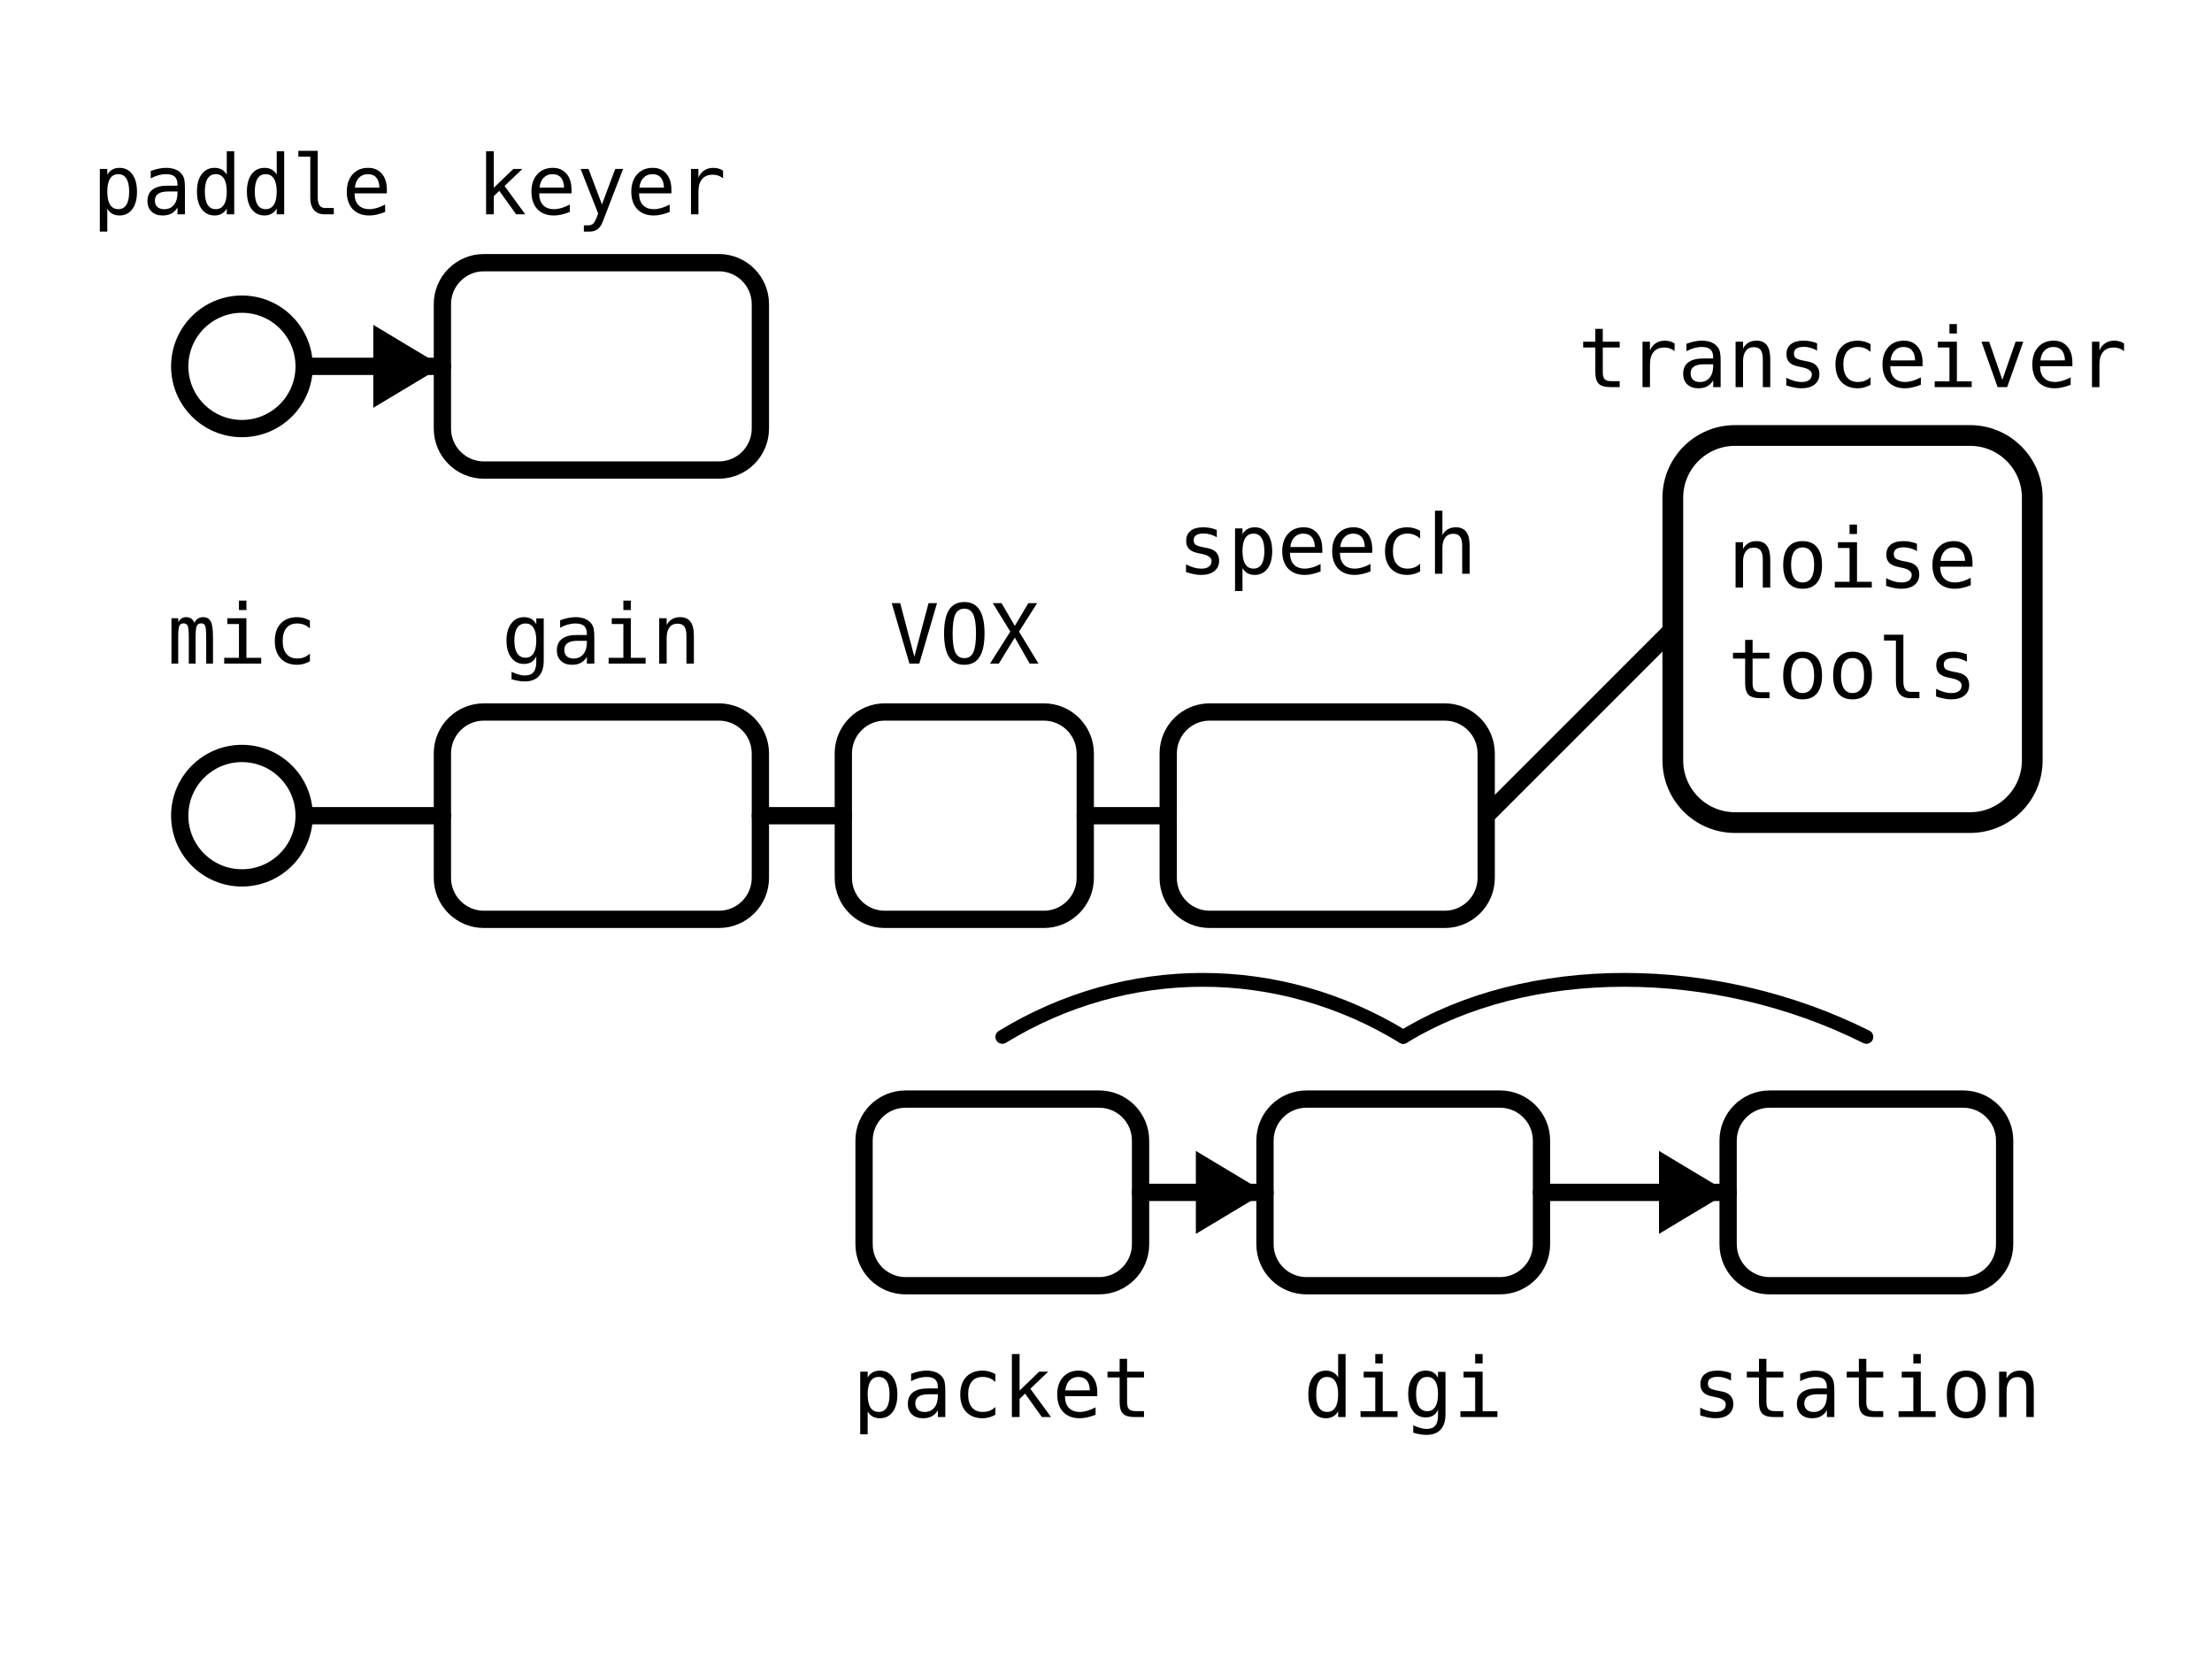
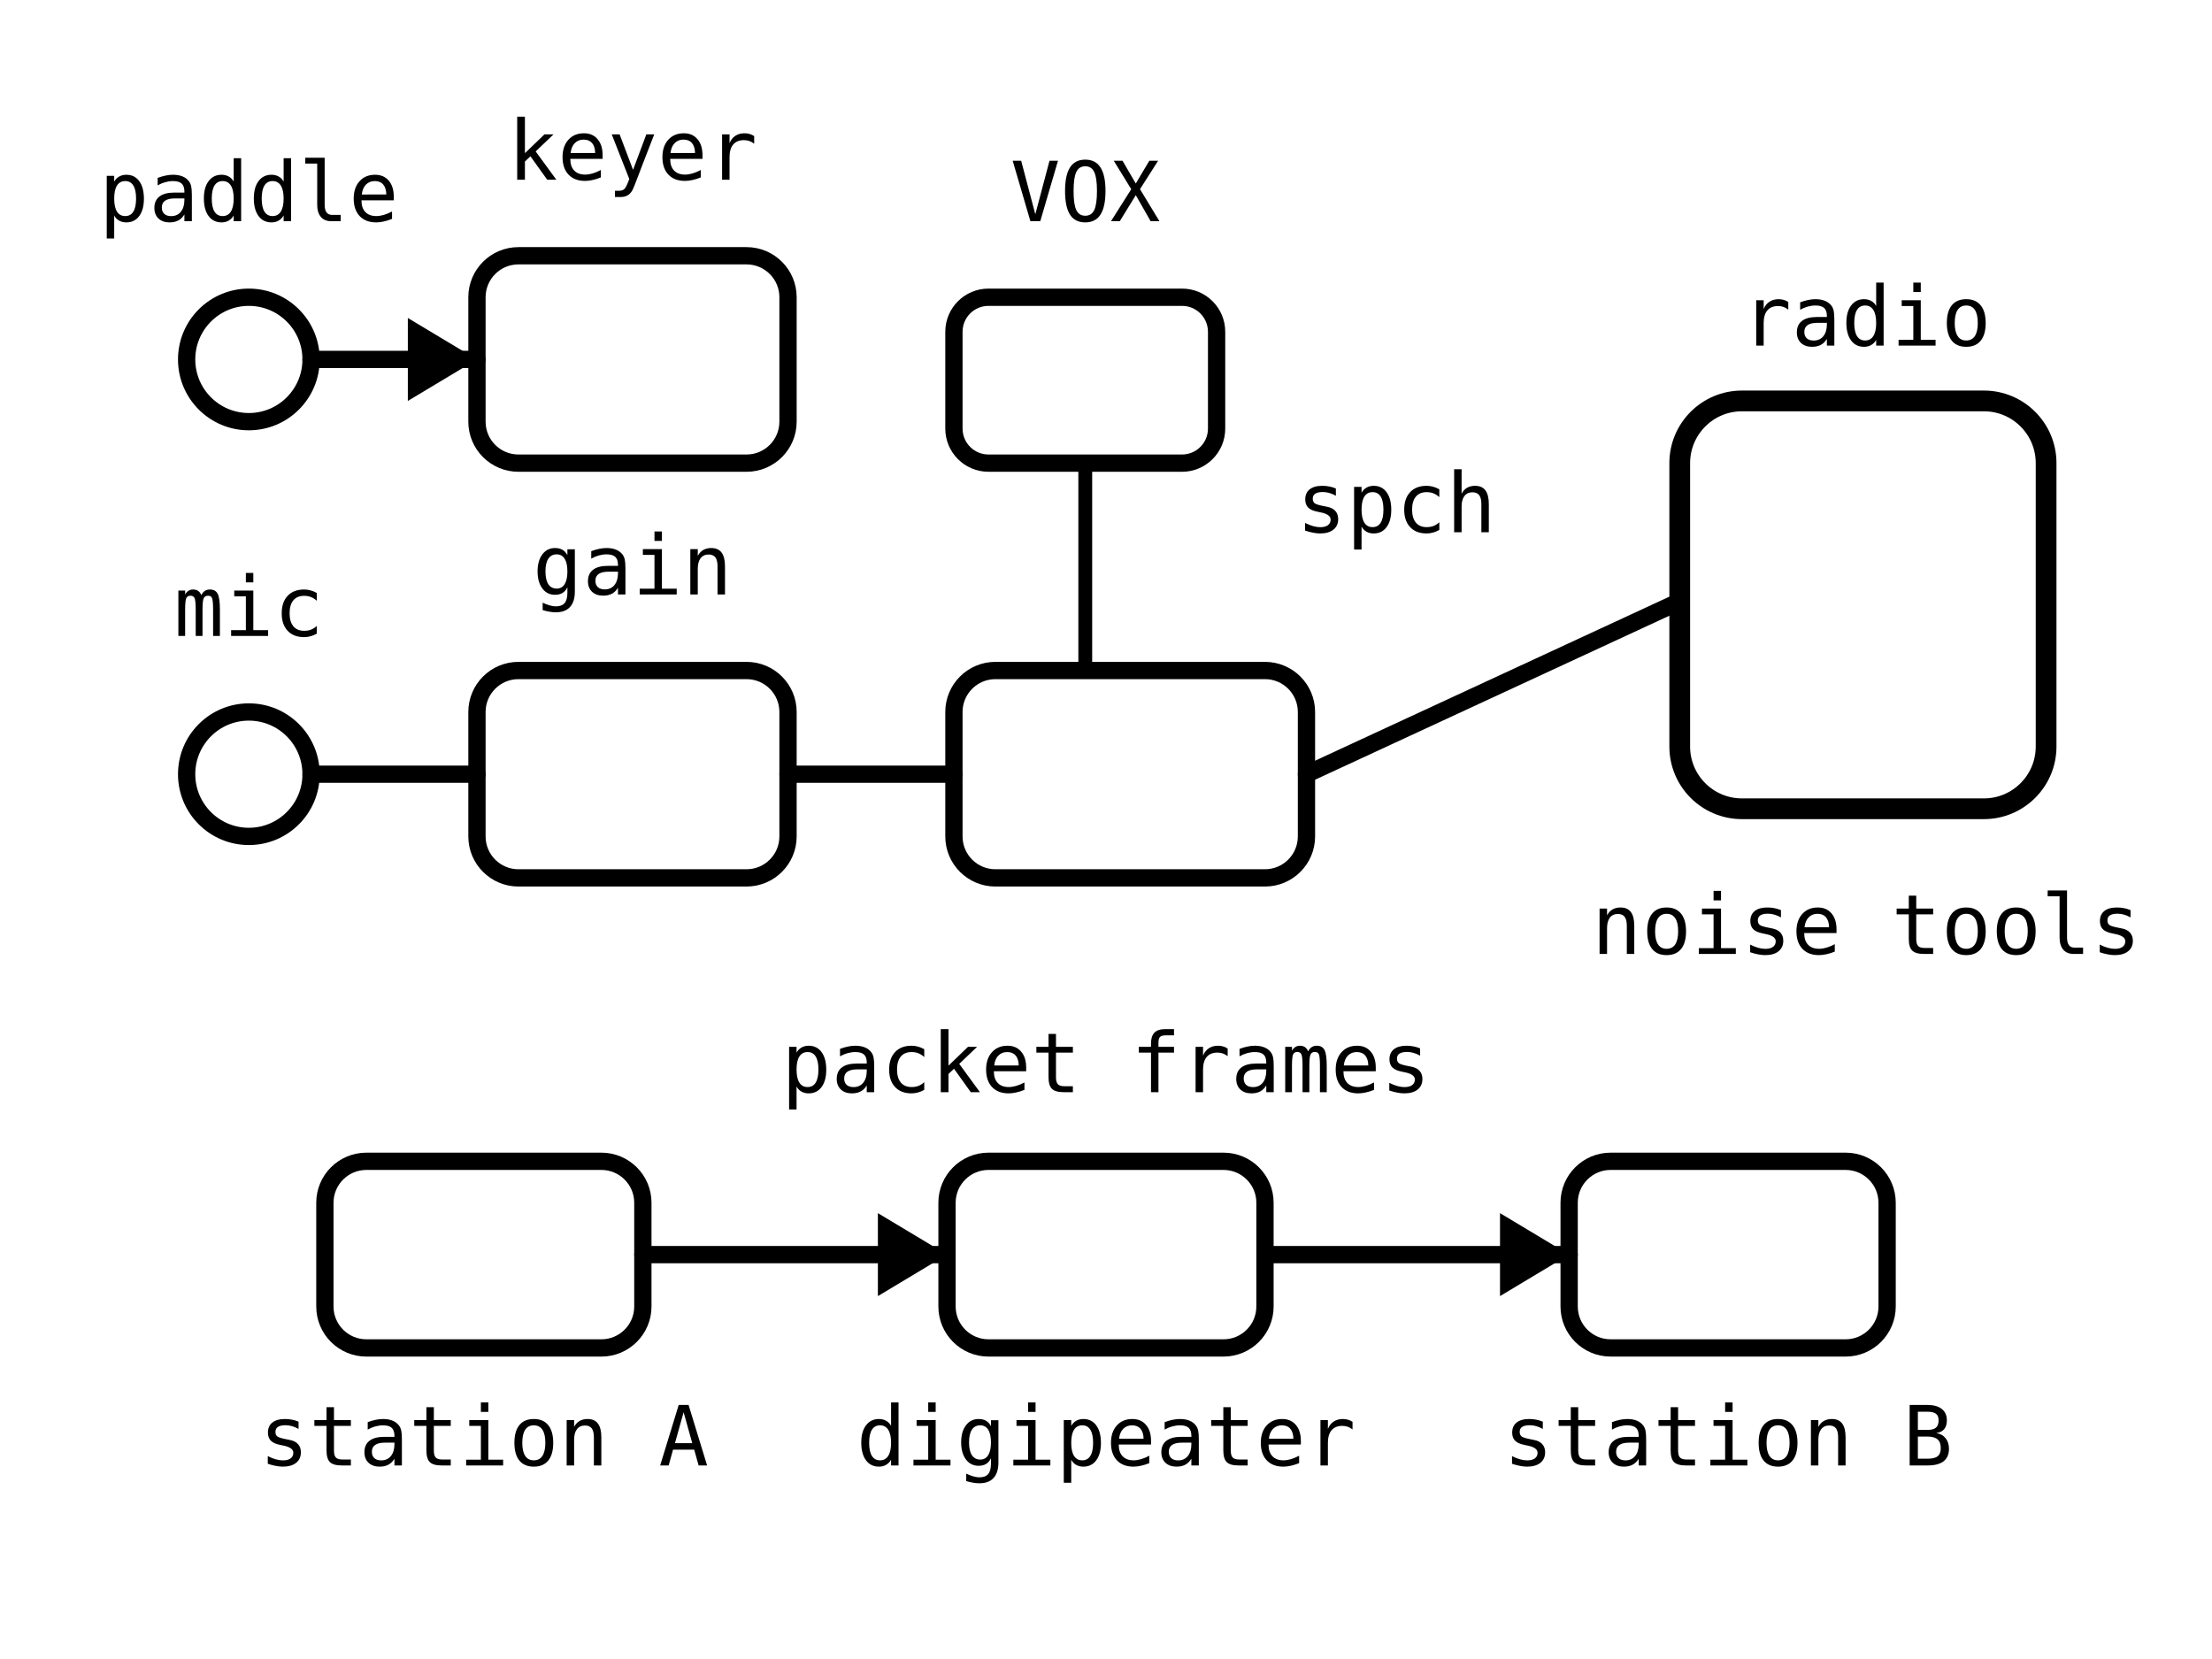
<svg xmlns="http://www.w3.org/2000/svg" id="controls-digital-voice-packet" viewBox="0 0 640 480" role="img">
  <g fill="none" stroke="currentColor" stroke-linecap="round" stroke-linejoin="round">
-     <circle cx="70" cy="106" r="18" stroke-width="5" />
-     <rect x="128" y="76" width="92" height="60" rx="12" ry="12" stroke-width="5" />
-     <line x1="88" y1="106" x2="128" y2="106" stroke-width="5" />
-     <polygon points="128,106 108,94 108,118" fill="currentColor" stroke="none" />
-     <circle cx="70" cy="236" r="18" stroke-width="5" />
-     <rect x="128" y="206" width="92" height="60" rx="12" ry="12" stroke-width="5" />
-     <rect x="244" y="206" width="70" height="60" rx="12" ry="12" stroke-width="5" />
-     <rect x="338" y="206" width="92" height="60" rx="12" ry="12" stroke-width="5" />
-     <line x1="88" y1="236" x2="128" y2="236" stroke-width="5" />
-     <line x1="220" y1="236" x2="244" y2="236" stroke-width="5" />
-     <line x1="314" y1="236" x2="338" y2="236" stroke-width="5" />
-     <rect x="484" y="126" width="104" height="112" rx="18" ry="18" stroke-width="6" />
-     <line x1="430" y1="236" x2="484" y2="182" stroke-width="5" />
-     <rect x="250" y="318" width="80" height="54" rx="12" ry="12" stroke-width="5" />
-     <rect x="366" y="318" width="80" height="54" rx="12" ry="12" stroke-width="5" />
-     <line x1="330" y1="345" x2="366" y2="345" stroke-width="5" />
-     <polygon points="366,345 346,333 346,357" fill="currentColor" stroke="none" />
-     <rect x="500" y="318" width="80" height="54" rx="12" ry="12" stroke-width="5" />
-     <line x1="446" y1="345" x2="500" y2="345" stroke-width="5" />
-     <polygon points="500,345 480,333 480,357" fill="currentColor" stroke="none" />
-     <path d="M290 300 C326 278 370 278 406 300" stroke-width="4" />
-     <path d="M406 300 C442 278 496 278 540 300" stroke-width="4" />
+     <circle cx="72" cy="104" r="18" stroke-width="5" />
+     <rect x="138" y="74" width="90" height="60" rx="12" ry="12" stroke-width="5" />
+     <line x1="90" y1="104" x2="138" y2="104" stroke-width="5" />
+     <polygon points="138,104 118,92 118,116" fill="currentColor" stroke="none" />
+     <circle cx="72" cy="224" r="18" stroke-width="5" />
+     <rect x="138" y="194" width="90" height="60" rx="12" ry="12" stroke-width="5" />
+     <rect x="276" y="194" width="102" height="60" rx="12" ry="12" stroke-width="5" />
+     <line x1="90" y1="224" x2="138" y2="224" stroke-width="5" />
+     <line x1="228" y1="224" x2="276" y2="224" stroke-width="5" />
+     <rect x="486" y="116" width="106" height="118" rx="18" ry="18" stroke-width="6" />
+     <line x1="378" y1="224" x2="486" y2="174" stroke-width="5" />
+     <rect x="276" y="86" width="76" height="48" rx="10" ry="10" stroke-width="5" />
+     <line x1="314" y1="134" x2="314" y2="194" stroke-width="4" />
+     <rect x="94" y="336" width="92" height="54" rx="12" ry="12" stroke-width="5" />
+     <rect x="274" y="336" width="92" height="54" rx="12" ry="12" stroke-width="5" />
+     <rect x="454" y="336" width="92" height="54" rx="12" ry="12" stroke-width="5" />
+     <line x1="186" y1="363" x2="274" y2="363" stroke-width="5" />
+     <polygon points="274,363 254,351 254,375" fill="currentColor" stroke="none" />
+     <line x1="366" y1="363" x2="454" y2="363" stroke-width="5" />
+     <polygon points="454,363 434,351 434,375" fill="currentColor" stroke="none" />
  </g>
  <g fill="currentColor" font-family="ui-monospace, SFMono-Regular, Menlo, Consolas, monospace" text-anchor="middle">
-     <text x="70" y="62" font-size="24">paddle</text>
-     <text x="174" y="62" font-size="24">keyer</text>
-     <text x="70" y="192" font-size="24">mic</text>
-     <text x="174" y="192" font-size="24">gain</text>
-     <text x="279" y="192" font-size="24">VOX</text>
-     <text x="384" y="166" font-size="24">speech</text>
-     <text x="536" y="112" font-size="24">transceiver</text>
-     <text x="536" y="170" font-size="24">noise</text>
-     <text x="536" y="202" font-size="24">tools</text>
-     <text x="290" y="410" font-size="24">packet</text>
-     <text x="406" y="410" font-size="24">digi</text>
-     <text x="540" y="410" font-size="24">station</text>
+     <text x="72" y="64" font-size="24">paddle</text>
+     <text x="183" y="52" font-size="24">keyer</text>
+     <text x="314" y="64" font-size="24">VOX</text>
+     <text x="72" y="184" font-size="24">mic</text>
+     <text x="183" y="172" font-size="24">gain</text>
+     <text x="404" y="154" font-size="24">spch</text>
+     <text x="540" y="100" font-size="24">radio</text>
+     <text x="540" y="276" font-size="24">noise tools</text>
+     <text x="140" y="424" font-size="24">station A</text>
+     <text x="320" y="424" font-size="24">digipeater</text>
+     <text x="500" y="424" font-size="24">station B</text>
+     <text x="320" y="316" font-size="24">packet frames</text>
  </g>
</svg>
